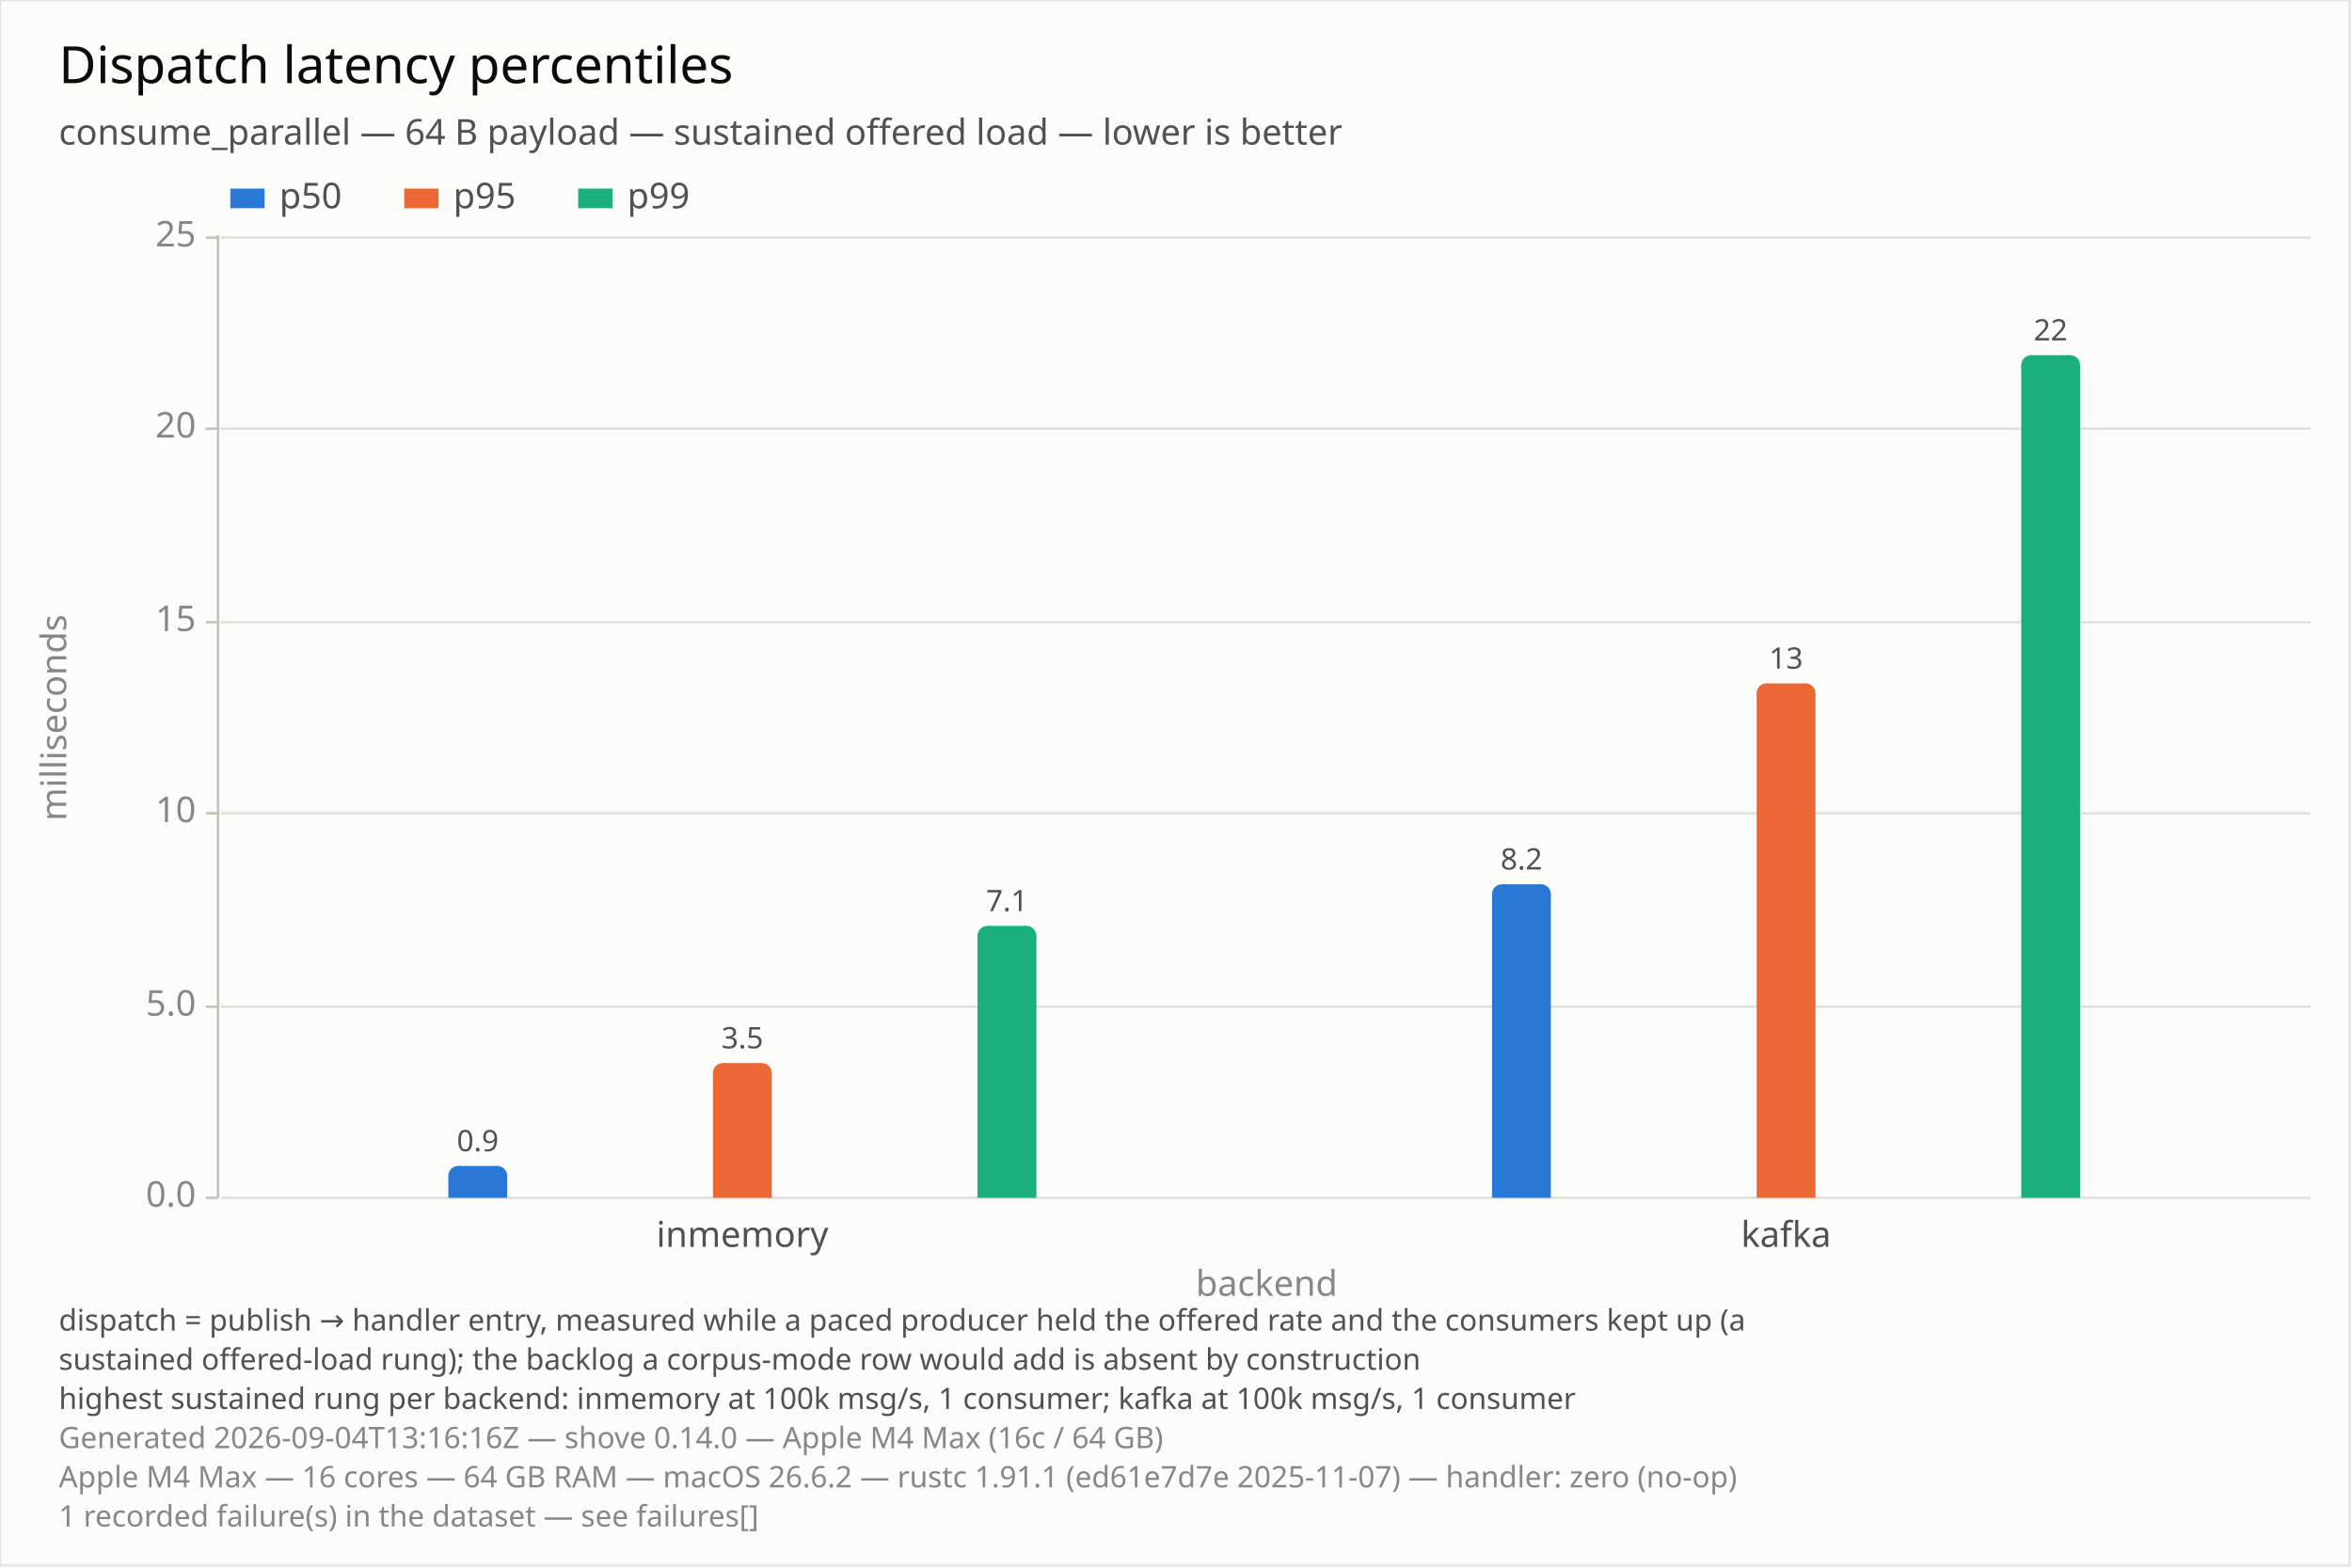
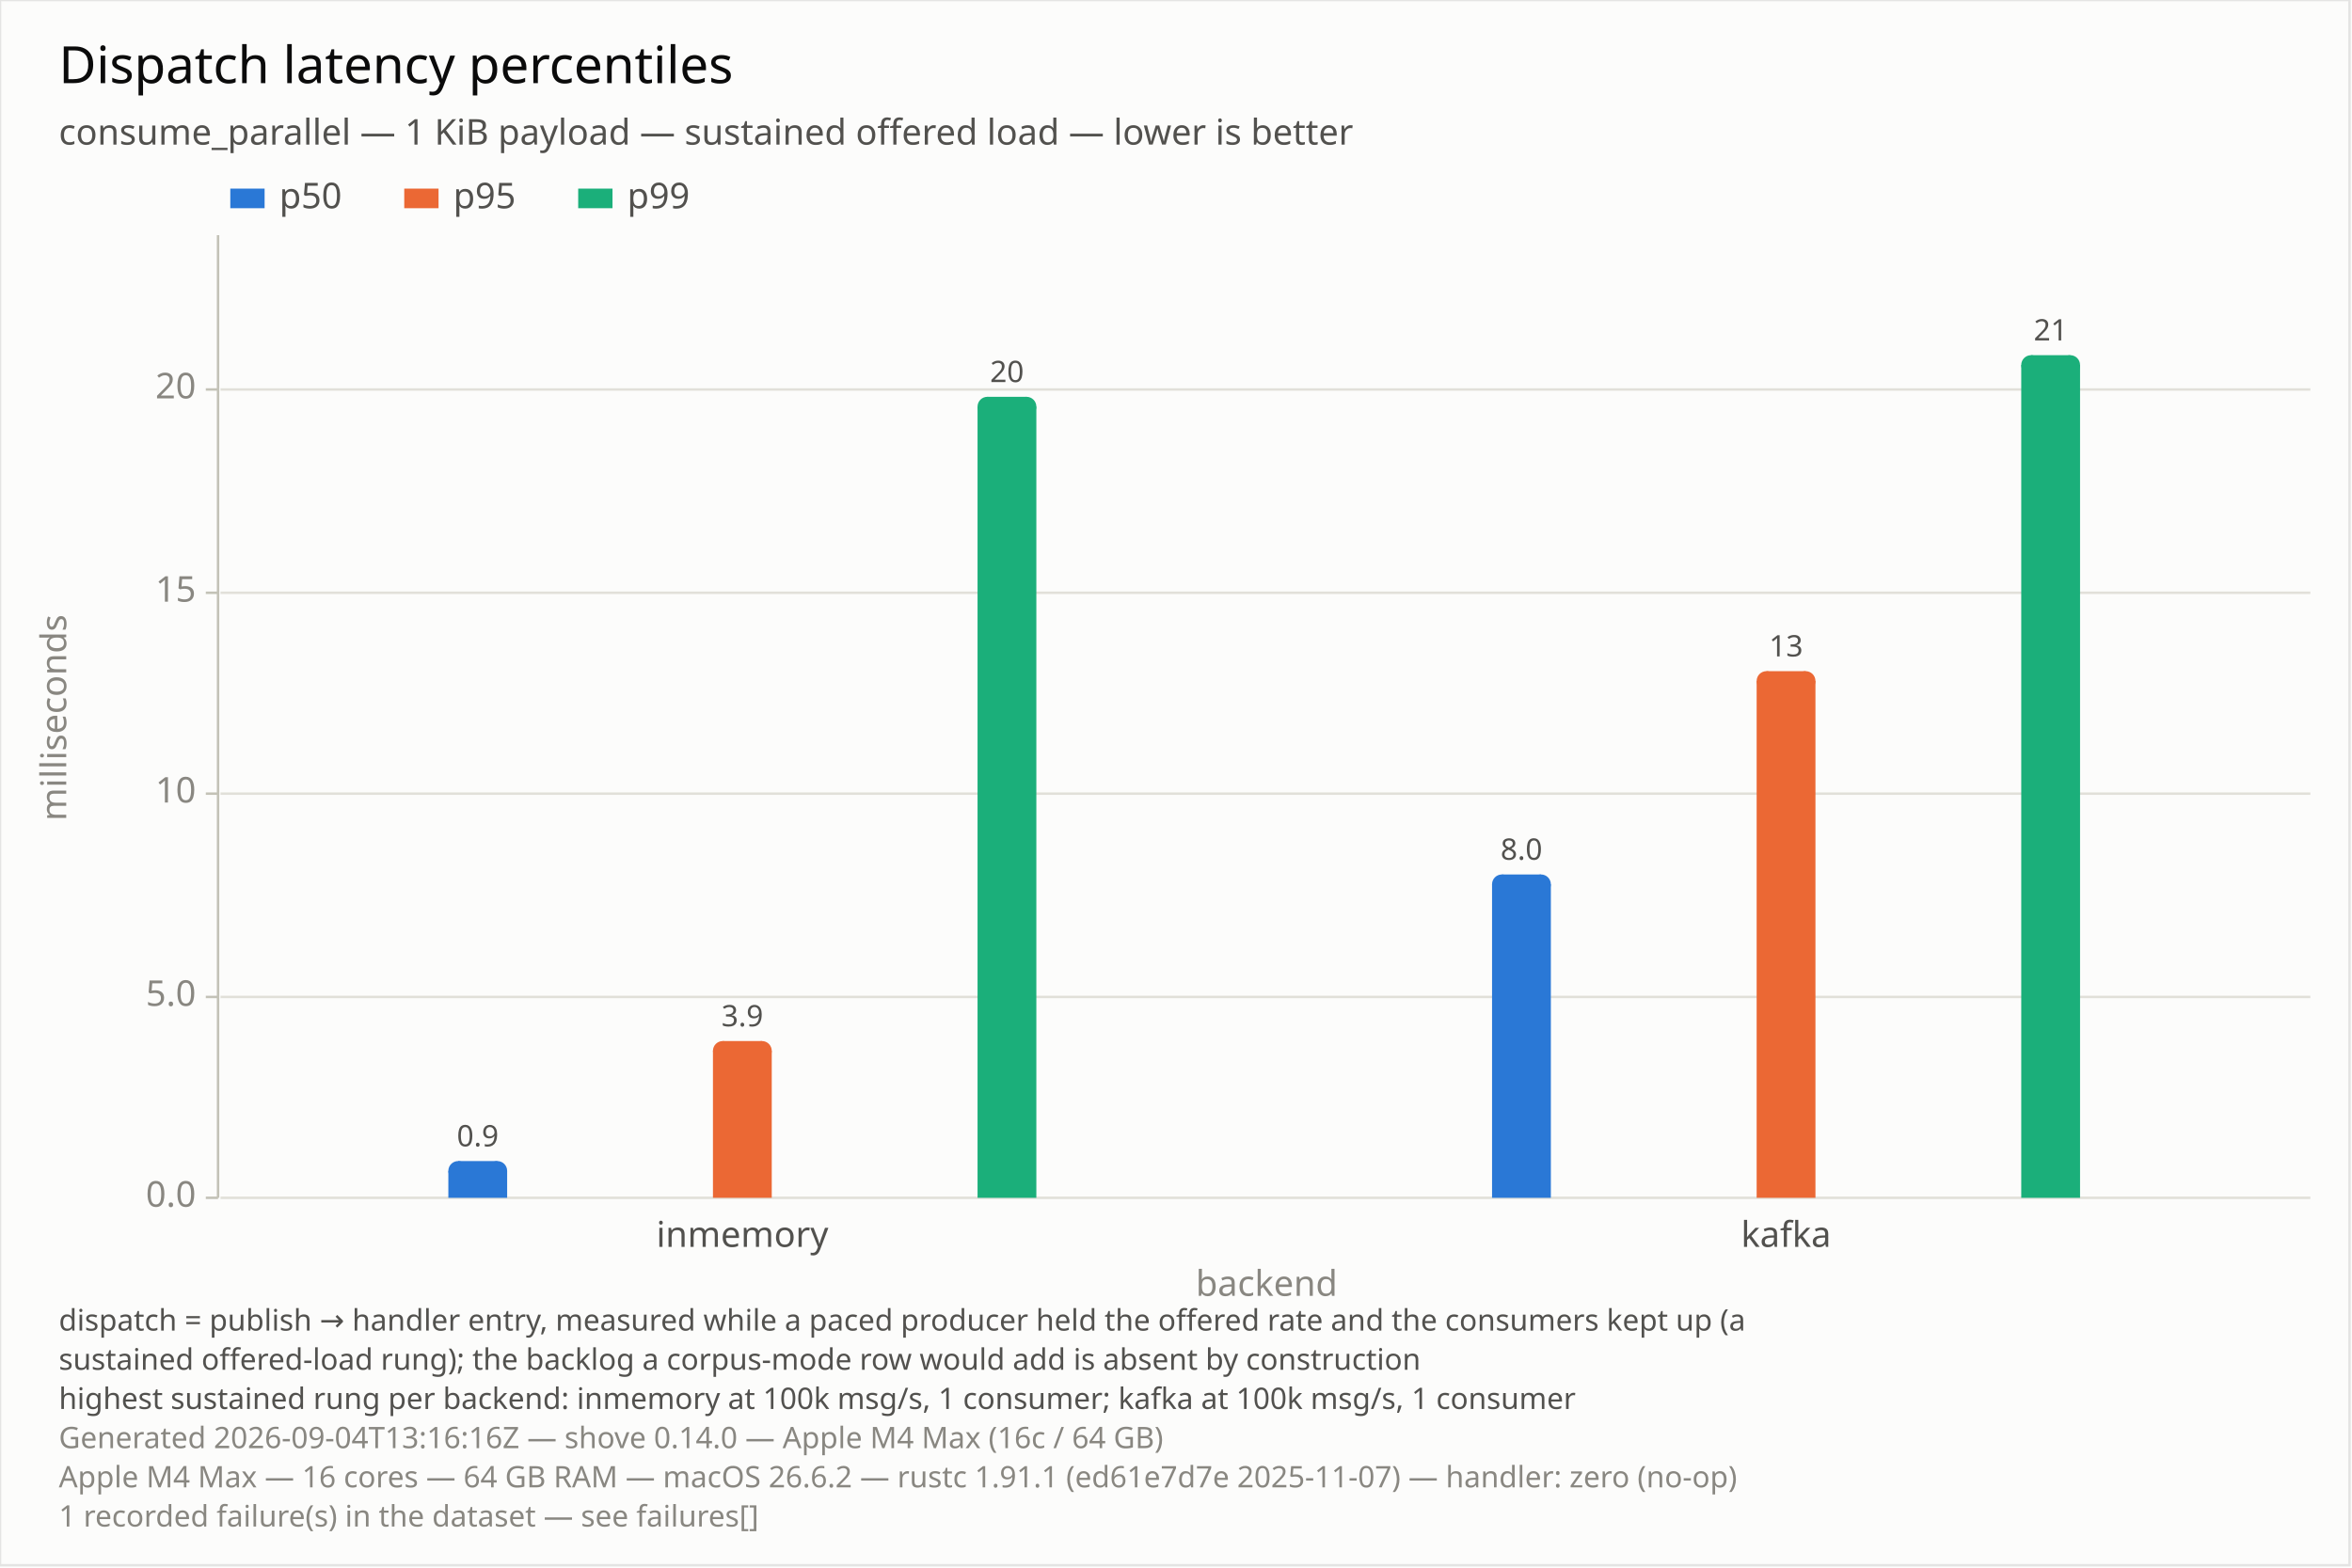
<svg xmlns="http://www.w3.org/2000/svg" width="960" height="640" viewBox="0 0 960 640">
  <rect x="0" y="0" width="960" height="640" opacity="1" fill="#FCFCFB" stroke="none" />
  <rect x="0" y="0" width="959" height="639" opacity="0.1" fill="none" stroke="#0B0B0B" />
  <text x="24" y="18" dy="0.76em" text-anchor="start" font-family="sans-serif" font-size="20.968" opacity="1" fill="#0B0B0B">
Dispatch latency percentiles
</text>
  <text x="24" y="48" dy="0.76em" text-anchor="start" font-family="sans-serif" font-size="14.516" opacity="1" fill="#52514E">
- consume_parallel — 64 B payload — sustained offered load — lower is better
+ consume_parallel — 1 KiB payload — sustained offered load — lower is better
</text>
  <text x="24" y="534" dy="0.76em" text-anchor="start" font-family="sans-serif" font-size="12.097" opacity="1" fill="#52514E">
dispatch = publish → handler entry, measured while a paced producer held the offered rate and the consumers kept up (a
</text>
  <text x="24" y="550" dy="0.76em" text-anchor="start" font-family="sans-serif" font-size="12.097" opacity="1" fill="#52514E">
sustained offered-load rung); the backlog a corpus-mode row would add is absent by construction
</text>
  <text x="24" y="566" dy="0.76em" text-anchor="start" font-family="sans-serif" font-size="12.097" opacity="1" fill="#52514E">
highest sustained rung per backend: inmemory at 100k msg/s, 1 consumer; kafka at 100k msg/s, 1 consumer
</text>
  <text x="24" y="582" dy="0.76em" text-anchor="start" font-family="sans-serif" font-size="12.097" opacity="1" fill="#898781">
Generated 2026-09-04T13:16:16Z — shove 0.14.0 — Apple M4 Max (16c / 64 GB)
</text>
  <text x="24" y="598" dy="0.76em" text-anchor="start" font-family="sans-serif" font-size="12.097" opacity="1" fill="#898781">
Apple M4 Max — 16 cores — 64 GB RAM — macOS 26.6.2 — rustc 1.91.1 (ed61e7d7e 2025-11-07) — handler: zero (no-op)
</text>
  <text x="24" y="614" dy="0.76em" text-anchor="start" font-family="sans-serif" font-size="12.097" opacity="1" fill="#898781">
1 recorded failure(s) in the dataset — see failures[]
</text>
  <text x="16" y="293" dy="0.76em" text-anchor="middle" font-family="sans-serif" font-size="14.516" opacity="1" fill="#898781" transform="rotate(270, 16, 293)">
milliseconds
</text>
  <line opacity="1" stroke="#E1E0D9" stroke-width="1" x1="90" y1="489" x2="943" y2="489" />
-   <line opacity="1" stroke="#E1E0D9" stroke-width="1" x1="90" y1="411" x2="943" y2="411" />
-   <line opacity="1" stroke="#E1E0D9" stroke-width="1" x1="90" y1="332" x2="943" y2="332" />
-   <line opacity="1" stroke="#E1E0D9" stroke-width="1" x1="90" y1="254" x2="943" y2="254" />
-   <line opacity="1" stroke="#E1E0D9" stroke-width="1" x1="90" y1="175" x2="943" y2="175" />
-   <line opacity="1" stroke="#E1E0D9" stroke-width="1" x1="90" y1="97" x2="943" y2="97" />
+   <line opacity="1" stroke="#E1E0D9" stroke-width="1" x1="90" y1="407" x2="943" y2="407" />
+   <line opacity="1" stroke="#E1E0D9" stroke-width="1" x1="90" y1="324" x2="943" y2="324" />
+   <line opacity="1" stroke="#E1E0D9" stroke-width="1" x1="90" y1="242" x2="943" y2="242" />
+   <line opacity="1" stroke="#E1E0D9" stroke-width="1" x1="90" y1="159" x2="943" y2="159" />
  <polyline fill="none" opacity="1" stroke="#C3C2B7" stroke-width="1" points="89,96 89,489 " />
  <text x="80" y="489" dy="0.5ex" text-anchor="end" font-family="sans-serif" font-size="14.516" opacity="1" fill="#898781">
0.0
</text>
  <polyline fill="none" opacity="1" stroke="#C3C2B7" stroke-width="1" points="84,489 89,489 " />
-   <text x="80" y="411" dy="0.5ex" text-anchor="end" font-family="sans-serif" font-size="14.516" opacity="1" fill="#898781">
+   <text x="80" y="407" dy="0.5ex" text-anchor="end" font-family="sans-serif" font-size="14.516" opacity="1" fill="#898781">
5.0
</text>
-   <polyline fill="none" opacity="1" stroke="#C3C2B7" stroke-width="1" points="84,411 89,411 " />
-   <text x="80" y="332" dy="0.5ex" text-anchor="end" font-family="sans-serif" font-size="14.516" opacity="1" fill="#898781">
+   <polyline fill="none" opacity="1" stroke="#C3C2B7" stroke-width="1" points="84,407 89,407 " />
+   <text x="80" y="324" dy="0.5ex" text-anchor="end" font-family="sans-serif" font-size="14.516" opacity="1" fill="#898781">
10
</text>
-   <polyline fill="none" opacity="1" stroke="#C3C2B7" stroke-width="1" points="84,332 89,332 " />
-   <text x="80" y="254" dy="0.5ex" text-anchor="end" font-family="sans-serif" font-size="14.516" opacity="1" fill="#898781">
+   <polyline fill="none" opacity="1" stroke="#C3C2B7" stroke-width="1" points="84,324 89,324 " />
+   <text x="80" y="242" dy="0.5ex" text-anchor="end" font-family="sans-serif" font-size="14.516" opacity="1" fill="#898781">
15
</text>
-   <polyline fill="none" opacity="1" stroke="#C3C2B7" stroke-width="1" points="84,254 89,254 " />
-   <text x="80" y="175" dy="0.5ex" text-anchor="end" font-family="sans-serif" font-size="14.516" opacity="1" fill="#898781">
+   <polyline fill="none" opacity="1" stroke="#C3C2B7" stroke-width="1" points="84,242 89,242 " />
+   <text x="80" y="159" dy="0.5ex" text-anchor="end" font-family="sans-serif" font-size="14.516" opacity="1" fill="#898781">
20
</text>
-   <polyline fill="none" opacity="1" stroke="#C3C2B7" stroke-width="1" points="84,175 89,175 " />
-   <text x="80" y="97" dy="0.5ex" text-anchor="end" font-family="sans-serif" font-size="14.516" opacity="1" fill="#898781">
- 25
- </text>
-   <polyline fill="none" opacity="1" stroke="#C3C2B7" stroke-width="1" points="84,97 89,97 " />
-   <rect x="183" y="480" width="24" height="9" opacity="1" fill="#2A78D6" stroke="none" />
-   <rect x="187" y="476" width="16" height="5" opacity="1" fill="#2A78D6" stroke="none" />
-   <circle cx="187" cy="480" r="4" opacity="1" fill="#2A78D6" stroke="none" stroke-width="0" />
-   <circle cx="203" cy="480" r="4" opacity="1" fill="#2A78D6" stroke="none" stroke-width="0" />
-   <text x="195" y="473" dy="-0.5ex" text-anchor="middle" font-family="sans-serif" font-size="12.097" opacity="1" fill="#52514E">
+   <polyline fill="none" opacity="1" stroke="#C3C2B7" stroke-width="1" points="84,159 89,159 " />
+   <rect x="183" y="478" width="24" height="11" opacity="1" fill="#2A78D6" stroke="none" />
+   <rect x="187" y="474" width="16" height="5" opacity="1" fill="#2A78D6" stroke="none" />
+   <circle cx="187" cy="478" r="4" opacity="1" fill="#2A78D6" stroke="none" stroke-width="0" />
+   <circle cx="203" cy="478" r="4" opacity="1" fill="#2A78D6" stroke="none" stroke-width="0" />
+   <text x="195" y="471" dy="-0.5ex" text-anchor="middle" font-family="sans-serif" font-size="12.097" opacity="1" fill="#52514E">
0.9
</text>
-   <rect x="291" y="438" width="24" height="51" opacity="1" fill="#EB6834" stroke="none" />
-   <rect x="295" y="434" width="16" height="5" opacity="1" fill="#EB6834" stroke="none" />
-   <circle cx="295" cy="438" r="4" opacity="1" fill="#EB6834" stroke="none" stroke-width="0" />
-   <circle cx="311" cy="438" r="4" opacity="1" fill="#EB6834" stroke="none" stroke-width="0" />
-   <text x="303" y="431" dy="-0.5ex" text-anchor="middle" font-family="sans-serif" font-size="12.097" opacity="1" fill="#52514E">
- 3.5
+   <rect x="291" y="429" width="24" height="60" opacity="1" fill="#EB6834" stroke="none" />
+   <rect x="295" y="425" width="16" height="5" opacity="1" fill="#EB6834" stroke="none" />
+   <circle cx="295" cy="429" r="4" opacity="1" fill="#EB6834" stroke="none" stroke-width="0" />
+   <circle cx="311" cy="429" r="4" opacity="1" fill="#EB6834" stroke="none" stroke-width="0" />
+   <text x="303" y="422" dy="-0.5ex" text-anchor="middle" font-family="sans-serif" font-size="12.097" opacity="1" fill="#52514E">
+ 3.9
</text>
-   <rect x="399" y="382" width="24" height="107" opacity="1" fill="#1BAF7A" stroke="none" />
-   <rect x="403" y="378" width="16" height="5" opacity="1" fill="#1BAF7A" stroke="none" />
-   <circle cx="403" cy="382" r="4" opacity="1" fill="#1BAF7A" stroke="none" stroke-width="0" />
-   <circle cx="419" cy="382" r="4" opacity="1" fill="#1BAF7A" stroke="none" stroke-width="0" />
-   <text x="411" y="375" dy="-0.5ex" text-anchor="middle" font-family="sans-serif" font-size="12.097" opacity="1" fill="#52514E">
- 7.1
+   <rect x="399" y="166" width="24" height="323" opacity="1" fill="#1BAF7A" stroke="none" />
+   <rect x="403" y="162" width="16" height="5" opacity="1" fill="#1BAF7A" stroke="none" />
+   <circle cx="403" cy="166" r="4" opacity="1" fill="#1BAF7A" stroke="none" stroke-width="0" />
+   <circle cx="419" cy="166" r="4" opacity="1" fill="#1BAF7A" stroke="none" stroke-width="0" />
+   <text x="411" y="159" dy="-0.5ex" text-anchor="middle" font-family="sans-serif" font-size="12.097" opacity="1" fill="#52514E">
+ 20
</text>
-   <rect x="609" y="365" width="24" height="124" opacity="1" fill="#2A78D6" stroke="none" />
-   <rect x="613" y="361" width="16" height="5" opacity="1" fill="#2A78D6" stroke="none" />
-   <circle cx="613" cy="365" r="4" opacity="1" fill="#2A78D6" stroke="none" stroke-width="0" />
-   <circle cx="629" cy="365" r="4" opacity="1" fill="#2A78D6" stroke="none" stroke-width="0" />
-   <text x="621" y="358" dy="-0.5ex" text-anchor="middle" font-family="sans-serif" font-size="12.097" opacity="1" fill="#52514E">
- 8.2
+   <rect x="609" y="361" width="24" height="128" opacity="1" fill="#2A78D6" stroke="none" />
+   <rect x="613" y="357" width="16" height="5" opacity="1" fill="#2A78D6" stroke="none" />
+   <circle cx="613" cy="361" r="4" opacity="1" fill="#2A78D6" stroke="none" stroke-width="0" />
+   <circle cx="629" cy="361" r="4" opacity="1" fill="#2A78D6" stroke="none" stroke-width="0" />
+   <text x="621" y="354" dy="-0.5ex" text-anchor="middle" font-family="sans-serif" font-size="12.097" opacity="1" fill="#52514E">
+ 8.0
</text>
-   <rect x="717" y="283" width="24" height="206" opacity="1" fill="#EB6834" stroke="none" />
-   <rect x="721" y="279" width="16" height="5" opacity="1" fill="#EB6834" stroke="none" />
-   <circle cx="721" cy="283" r="4" opacity="1" fill="#EB6834" stroke="none" stroke-width="0" />
-   <circle cx="737" cy="283" r="4" opacity="1" fill="#EB6834" stroke="none" stroke-width="0" />
-   <text x="729" y="276" dy="-0.5ex" text-anchor="middle" font-family="sans-serif" font-size="12.097" opacity="1" fill="#52514E">
+   <rect x="717" y="278" width="24" height="211" opacity="1" fill="#EB6834" stroke="none" />
+   <rect x="721" y="274" width="16" height="5" opacity="1" fill="#EB6834" stroke="none" />
+   <circle cx="721" cy="278" r="4" opacity="1" fill="#EB6834" stroke="none" stroke-width="0" />
+   <circle cx="737" cy="278" r="4" opacity="1" fill="#EB6834" stroke="none" stroke-width="0" />
+   <text x="729" y="271" dy="-0.5ex" text-anchor="middle" font-family="sans-serif" font-size="12.097" opacity="1" fill="#52514E">
13
</text>
  <rect x="825" y="149" width="24" height="340" opacity="1" fill="#1BAF7A" stroke="none" />
  <rect x="829" y="145" width="16" height="5" opacity="1" fill="#1BAF7A" stroke="none" />
  <circle cx="829" cy="149" r="4" opacity="1" fill="#1BAF7A" stroke="none" stroke-width="0" />
  <circle cx="845" cy="149" r="4" opacity="1" fill="#1BAF7A" stroke="none" stroke-width="0" />
  <text x="837" y="142" dy="-0.5ex" text-anchor="middle" font-family="sans-serif" font-size="12.097" opacity="1" fill="#52514E">
- 22
+ 21
</text>
  <text x="303" y="498" dy="0.76em" text-anchor="middle" font-family="sans-serif" font-size="14.516" opacity="1" fill="#52514E">
inmemory
</text>
  <text x="729" y="498" dy="0.76em" text-anchor="middle" font-family="sans-serif" font-size="14.516" opacity="1" fill="#52514E">
kafka
</text>
  <text x="517" y="518" dy="0.76em" text-anchor="middle" font-family="sans-serif" font-size="14.516" opacity="1" fill="#898781">
backend
</text>
  <rect x="94" y="77" width="14" height="8" opacity="1" fill="#2A78D6" stroke="none" />
  <text x="114" y="74" dy="0.76em" text-anchor="start" font-family="sans-serif" font-size="14.516" opacity="1" fill="#52514E">
p50
</text>
  <rect x="165" y="77" width="14" height="8" opacity="1" fill="#EB6834" stroke="none" />
  <text x="185" y="74" dy="0.76em" text-anchor="start" font-family="sans-serif" font-size="14.516" opacity="1" fill="#52514E">
p95
</text>
  <rect x="236" y="77" width="14" height="8" opacity="1" fill="#1BAF7A" stroke="none" />
  <text x="256" y="74" dy="0.76em" text-anchor="start" font-family="sans-serif" font-size="14.516" opacity="1" fill="#52514E">
p99
</text>
</svg>
